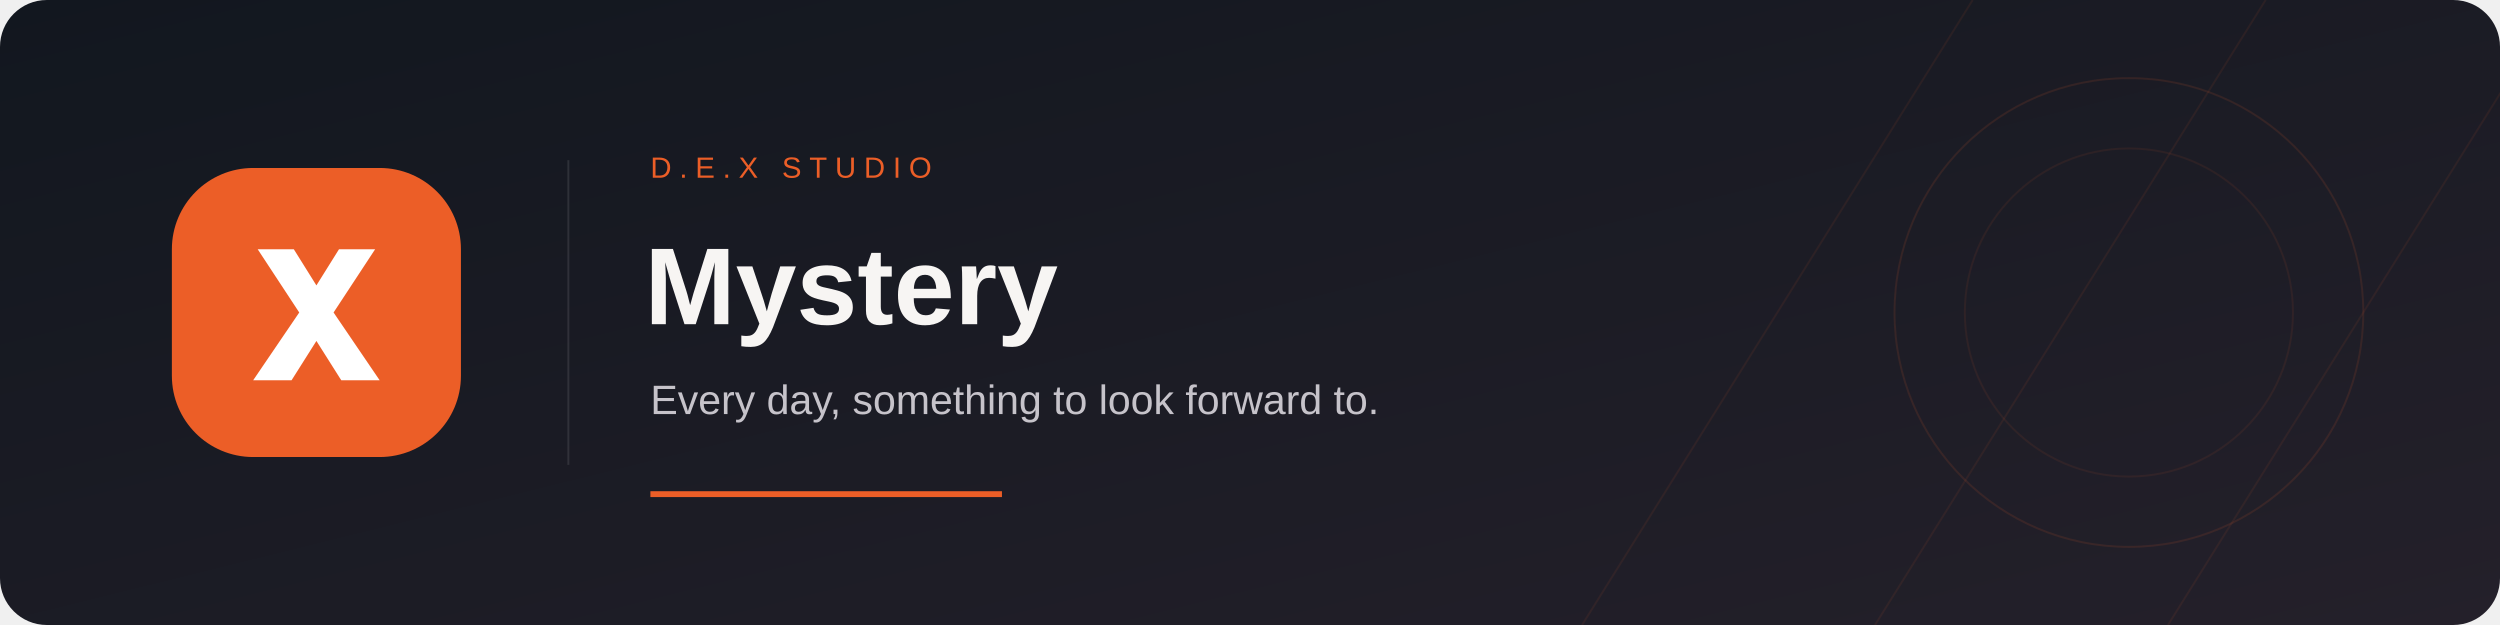
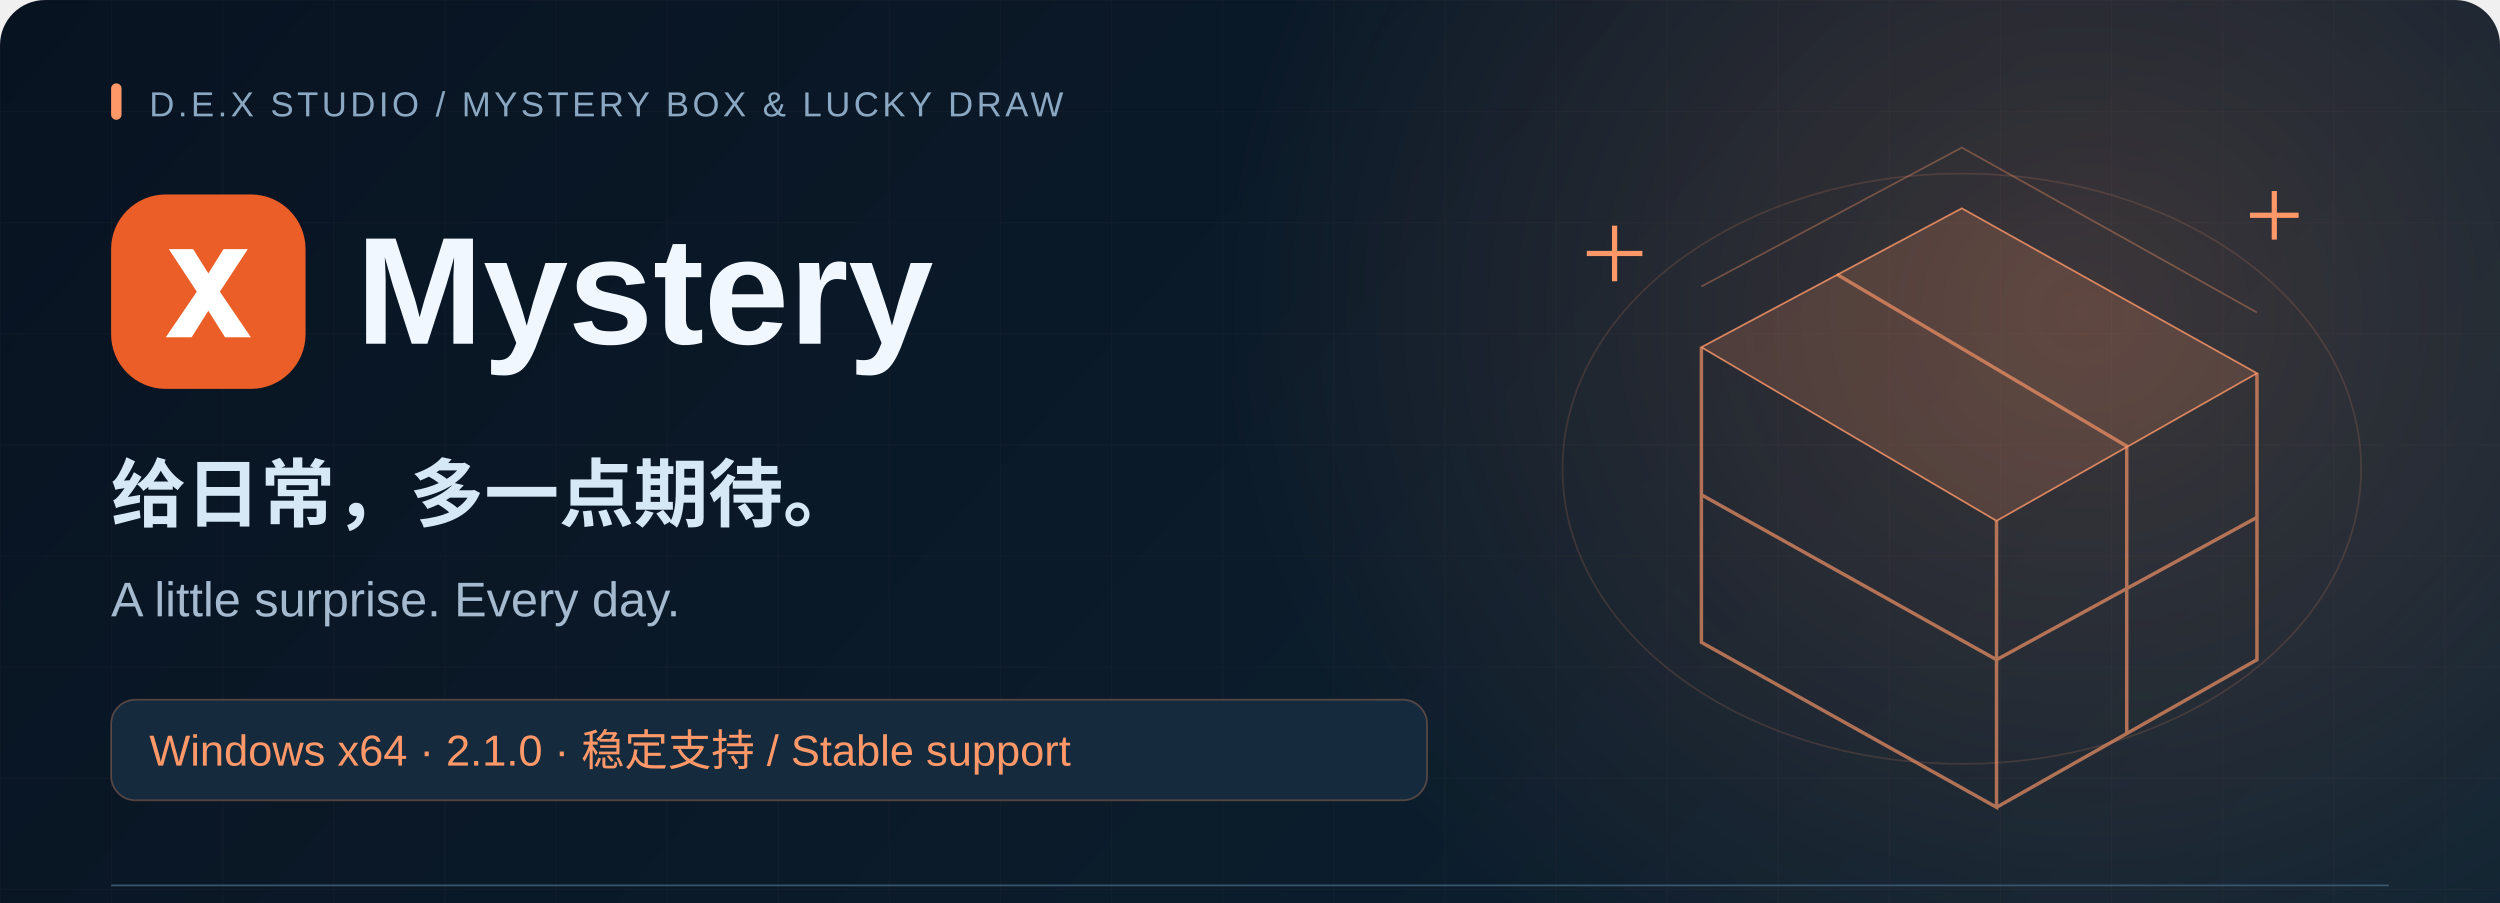
- <svg xmlns="http://www.w3.org/2000/svg" width="1280" height="320" viewBox="0 0 1280 320" role="img" aria-label="Mystery — D.E.X Studio">
+ <svg xmlns="http://www.w3.org/2000/svg" width="1440" height="520" viewBox="0 0 1440 520">
  <defs>
-     <linearGradient id="back" x2="1" y2="1">
-       <stop stop-color="#12171f" />
-       <stop offset="1" stop-color="#24202a" />
+     <linearGradient id="bg" x2="1" y2="1">
+       <stop stop-color="#081321" />
+       <stop offset="1" stop-color="#102A3B" />
    </linearGradient>
+     <radialGradient id="glow">
+       <stop stop-color="#FF9869" stop-opacity=".20" />
+       <stop offset="1" stop-color="#FF9869" stop-opacity="0" />
+     </radialGradient>
+     <pattern id="grid" width="64" height="64" patternUnits="userSpaceOnUse">
+       <path d="M64 0H0V64" fill="none" stroke="#FF9869" stroke-opacity=".035" />
+     </pattern>
+     <clipPath id="outer">
+       <rect width="1440" height="1640" rx="26" />
+     </clipPath>
  </defs>
-   <rect width="1280" height="320" rx="24" fill="url(#back)" />
-   <path d="M1010 0 810 320M1160 0 960 320M1310 0 1110 320" fill="none" stroke="#ec5e27" opacity=".08" />
-   <circle cx="1090" cy="160" r="120" fill="none" stroke="#ec5e27" opacity=".12" />
-   <circle cx="1090" cy="160" r="84" fill="none" stroke="#ec5e27" opacity=".08" />
-   <svg viewBox="0 0 64 64" x="88" y="86" width="148" height="148">
-     <rect width="64" height="64" rx="18" fill="#ec5e27" />
-     <path d="M19 18h8l5 8 5-8h8L35.8 32 46 47h-8.5L32 38.3 26.5 47H18l10.2-15z" fill="#fff" />
-   </svg>
-   <path d="M291 82V238" stroke="#ffffff" opacity=".1" />
-   <text x="333" y="91" fill="#ec5e27" font-family="Segoe UI,Arial,sans-serif" font-size="15" letter-spacing="4">D.E.X STUDIO</text>
-   <text x="330" y="166" fill="#f7f5f3" font-family="Segoe UI,Arial,sans-serif" font-weight="650" font-size="56">Mystery</text>
-   <text x="333" y="212" fill="#c6c3ca" font-family="Segoe UI,Arial,sans-serif" font-size="21">Every day, something to look forward to.</text>
-   <path d="M333 253H513" stroke="#ec5e27" stroke-width="3" />
+   <g clip-path="url(#outer)">
+     <rect width="1440" height="1640" fill="url(#bg)" />
+     <rect width="1440" height="1640" fill="url(#grid)" />
+     <ellipse cx="1200" cy="180" rx="500" ry="460" fill="url(#glow)" />
+     <rect x="64" y="48" width="6" height="21" rx="3" fill="#FF9869" />
+     <text x="86" y="67" font-family="Segoe UI,Microsoft YaHei,Arial,sans-serif" font-size="20" fill="#8BA8C3" font-weight="400" letter-spacing="2">D.E.X STUDIO  /  MYSTERY BOX &amp; LUCKY DRAW</text>
+     <svg x="64" y="112" width="112" height="112" viewBox="0 0 64 64">
+       <rect width="64" height="64" rx="18" fill="#ec5e27" />
+       <path d="M19 18h8l5 8 5-8h8L35.8 32 46 47h-8.5L32 38.3 26.5 47H18l10.2-15z" fill="#fff" />
+     </svg>
+     <text x="205" y="198" font-family="Segoe UI,Microsoft YaHei,Arial,sans-serif" font-size="88" fill="#F1F7FF" font-weight="700">Mystery</text>
+     <text x="64" y="300" font-family="Segoe UI,Microsoft YaHei,Arial,sans-serif" font-size="43" fill="#D6E8F6" font-weight="600">给日常，多一点期待。</text>
+     <text x="64" y="355" font-family="Segoe UI,Microsoft YaHei,Arial,sans-serif" font-size="28" fill="#A5B9CF" font-weight="400">A little surprise. Every day.</text>
+     <rect x="64" y="403" width="758" height="58" rx="14" fill="#152B3D" stroke="#FF9869" stroke-opacity=".3" />
+     <text x="86" y="441" font-family="Segoe UI,Microsoft YaHei,Arial,sans-serif" font-size="25" fill="#FF9869" font-weight="400">Windows x64 · 2.1.0 · 稳定支持 / Stable support</text>
+     <g transform="translate(1130 270)">
+       <ellipse rx="230" ry="170" fill="none" stroke="#FF9869" stroke-opacity=".15" />
+       <path d="M-150-70L0-150L170-55L20 30Z" fill="#FF9869" fill-opacity=".18" stroke="#FF9869" stroke-opacity=".8" />
+       <path d="M-150-70V100L20 195V30M20 195L170 110V-55M-72-112L95-13V153M-150 15L20 110L170 28" fill="none" stroke="#FF9869" stroke-opacity=".65" stroke-width="2" />
+       <path d="M-150-105L0-185L170-90" fill="none" stroke="#FF9869" stroke-opacity=".35" />
+       <path d="M-200-140V-108M-216-124H-184M180-160V-132M166-146H194" stroke="#FF9869" stroke-width="3" />
+     </g>
+     <path d="M64 510H1376" stroke="#3B556B" />
+     <rect x="16" y="545" width="448" height="126" rx="18" fill="#172E40" stroke="#FF9869" />
+     <path d="M398 589H427M416 578L427 589L416 600" stroke="#FF9869" fill="none" stroke-width="3" />
+     <text x="44" y="594" font-family="Segoe UI,Microsoft YaHei,Arial,sans-serif" font-size="32" fill="#EEF5FF" font-weight="600">下载 Mystery</text>
+     <text x="44" y="638" font-family="Segoe UI,Microsoft YaHei,Arial,sans-serif" font-size="24" fill="#A5B9CF" font-weight="400">Windows x64 installer</text>
+     <rect x="496" y="545" width="448" height="126" rx="18" fill="#172E40" stroke="#38536B" />
+     <path d="M878 589H907M896 578L907 589L896 600" stroke="#FF9869" fill="none" stroke-width="3" />
+     <text x="524" y="594" font-family="Segoe UI,Microsoft YaHei,Arial,sans-serif" font-size="32" fill="#EEF5FF" font-weight="600">安装指南</text>
+     <text x="524" y="638" font-family="Segoe UI,Microsoft YaHei,Arial,sans-serif" font-size="24" fill="#A5B9CF" font-weight="400">Installation guide</text>
+     <rect x="976" y="545" width="448" height="126" rx="18" fill="#172E40" stroke="#38536B" />
+     <path d="M1358 589H1387M1376 578L1387 589L1376 600" stroke="#FF9869" fill="none" stroke-width="3" />
+     <text x="1004" y="594" font-family="Segoe UI,Microsoft YaHei,Arial,sans-serif" font-size="32" fill="#EEF5FF" font-weight="600">版本与支持</text>
+     <text x="1004" y="638" font-family="Segoe UI,Microsoft YaHei,Arial,sans-serif" font-size="24" fill="#A5B9CF" font-weight="400">Releases &amp; support</text>
+     <text x="64" y="754" font-family="Segoe UI,Microsoft YaHei,Arial,sans-serif" font-size="29" fill="#FF9869" font-weight="600">核心体验 / THE EXPERIENCE</text>
+     <rect x="64" y="802" width="632" height="184" rx="20" fill="#122637" stroke="#2B465B" />
+     <path d="M92 834V862" stroke="#FF9869" stroke-width="4" />
+     <text x="112" y="862" font-family="Segoe UI,Microsoft YaHei,Arial,sans-serif" font-size="33" fill="#E9F3FF" font-weight="600">盲盒体验</text>
+     <text x="92" y="914" font-family="Segoe UI,Microsoft YaHei,Arial,sans-serif" font-size="28" fill="#A5B9CF" font-weight="400">在桌面上开启一份未知的期待。</text>
+     <text x="92" y="957" font-family="Segoe UI,Microsoft YaHei,Arial,sans-serif" font-size="23" fill="#7896B2" font-weight="400">A mystery box experience on your desktop.</text>
+     <rect x="744" y="802" width="632" height="184" rx="20" fill="#122637" stroke="#2B465B" />
+     <path d="M772 834V862" stroke="#FF9869" stroke-width="4" />
+     <text x="792" y="862" font-family="Segoe UI,Microsoft YaHei,Arial,sans-serif" font-size="33" fill="#E9F3FF" font-weight="600">抽奖体验</text>
+     <text x="772" y="914" font-family="Segoe UI,Microsoft YaHei,Arial,sans-serif" font-size="28" fill="#A5B9CF" font-weight="400">为日常活动增添一点随机惊喜。</text>
+     <text x="772" y="957" font-family="Segoe UI,Microsoft YaHei,Arial,sans-serif" font-size="23" fill="#7896B2" font-weight="400">A little chance. A little anticipation.</text>
+     <rect x="64" y="1012" width="632" height="184" rx="20" fill="#122637" stroke="#2B465B" />
+     <path d="M92 1044V1072" stroke="#FF9869" stroke-width="4" />
+     <text x="112" y="1072" font-family="Segoe UI,Microsoft YaHei,Arial,sans-serif" font-size="33" fill="#E9F3FF" font-weight="600">Windows 桌面</text>
+     <text x="92" y="1124" font-family="Segoe UI,Microsoft YaHei,Arial,sans-serif" font-size="28" fill="#A5B9CF" font-weight="400">下载安装包，按向导完成安装。</text>
+     <text x="92" y="1167" font-family="Segoe UI,Microsoft YaHei,Arial,sans-serif" font-size="23" fill="#7896B2" font-weight="400">A familiar Windows installation.</text>
+     <rect x="744" y="1012" width="632" height="184" rx="20" fill="#122637" stroke="#2B465B" />
+     <path d="M772 1044V1072" stroke="#FF9869" stroke-width="4" />
+     <text x="792" y="1072" font-family="Segoe UI,Microsoft YaHei,Arial,sans-serif" font-size="33" fill="#E9F3FF" font-weight="600">版本与支持</text>
+     <text x="772" y="1124" font-family="Segoe UI,Microsoft YaHei,Arial,sans-serif" font-size="28" fill="#A5B9CF" font-weight="400">集中查看下载、历史版本与说明。</text>
+     <text x="772" y="1167" font-family="Segoe UI,Microsoft YaHei,Arial,sans-serif" font-size="23" fill="#7896B2" font-weight="400">Clear downloads and release information.</text>
+     <path d="M64 1260H1376" stroke="#2E4A60" />
+     <text x="64" y="1314" font-family="Segoe UI,Microsoft YaHei,Arial,sans-serif" font-size="26" fill="#FF9869" font-weight="600">从这里开始 / GET STARTED</text>
+     <text x="64" y="1370" font-family="Segoe UI,Microsoft YaHei,Arial,sans-serif" font-size="23" fill="#FF9869" font-weight="600">01</text>
+     <text x="64" y="1424" font-family="Segoe UI,Microsoft YaHei,Arial,sans-serif" font-size="31" fill="#E6F0FC" font-weight="600">获取安装包</text>
+     <text x="64" y="1470" font-family="Segoe UI,Microsoft YaHei,Arial,sans-serif" font-size="25" fill="#A5B9CF" font-weight="400">从官方版本页下载 Windows 安装版。</text>
+     <text x="64" y="1510" font-family="Segoe UI,Microsoft YaHei,Arial,sans-serif" font-size="22" fill="#7997B3" font-weight="400">Download the official installer.</text>
+     <text x="528" y="1370" font-family="Segoe UI,Microsoft YaHei,Arial,sans-serif" font-size="23" fill="#FF9869" font-weight="600">02</text>
+     <text x="528" y="1424" font-family="Segoe UI,Microsoft YaHei,Arial,sans-serif" font-size="31" fill="#E6F0FC" font-weight="600">安装与升级</text>
+     <text x="528" y="1470" font-family="Segoe UI,Microsoft YaHei,Arial,sans-serif" font-size="25" fill="#A5B9CF" font-weight="400">升级前备份资料并退出旧版。</text>
+     <text x="528" y="1510" font-family="Segoe UI,Microsoft YaHei,Arial,sans-serif" font-size="22" fill="#7997B3" font-weight="400">Back up and close the previous app.</text>
+     <text x="992" y="1370" font-family="Segoe UI,Microsoft YaHei,Arial,sans-serif" font-size="23" fill="#FF9869" font-weight="600">03</text>
+     <text x="992" y="1424" font-family="Segoe UI,Microsoft YaHei,Arial,sans-serif" font-size="31" fill="#E6F0FC" font-weight="600">开始体验</text>
+     <text x="992" y="1470" font-family="Segoe UI,Microsoft YaHei,Arial,sans-serif" font-size="25" fill="#A5B9CF" font-weight="400">按安装向导完成安装后启动。</text>
+     <text x="992" y="1510" font-family="Segoe UI,Microsoft YaHei,Arial,sans-serif" font-size="22" fill="#7997B3" font-weight="400">Follow setup, then launch.</text>
+     <path d="M64 1566H1376" stroke="#2E4A60" />
+     <text x="64" y="1611" font-family="Segoe UI,Microsoft YaHei,Arial,sans-serif" font-size="24" fill="#DCEBFA" font-weight="600">D.E.X STUDIO</text>
+     <text x="1376" y="1611" font-family="Segoe UI,Microsoft YaHei,Arial,sans-serif" font-size="21" fill="#91AEC8" font-weight="400" text-anchor="end">软件状态与下载 / SOFTWARE STATUS &amp; DOWNLOADS</text>
+   </g>
</svg>
